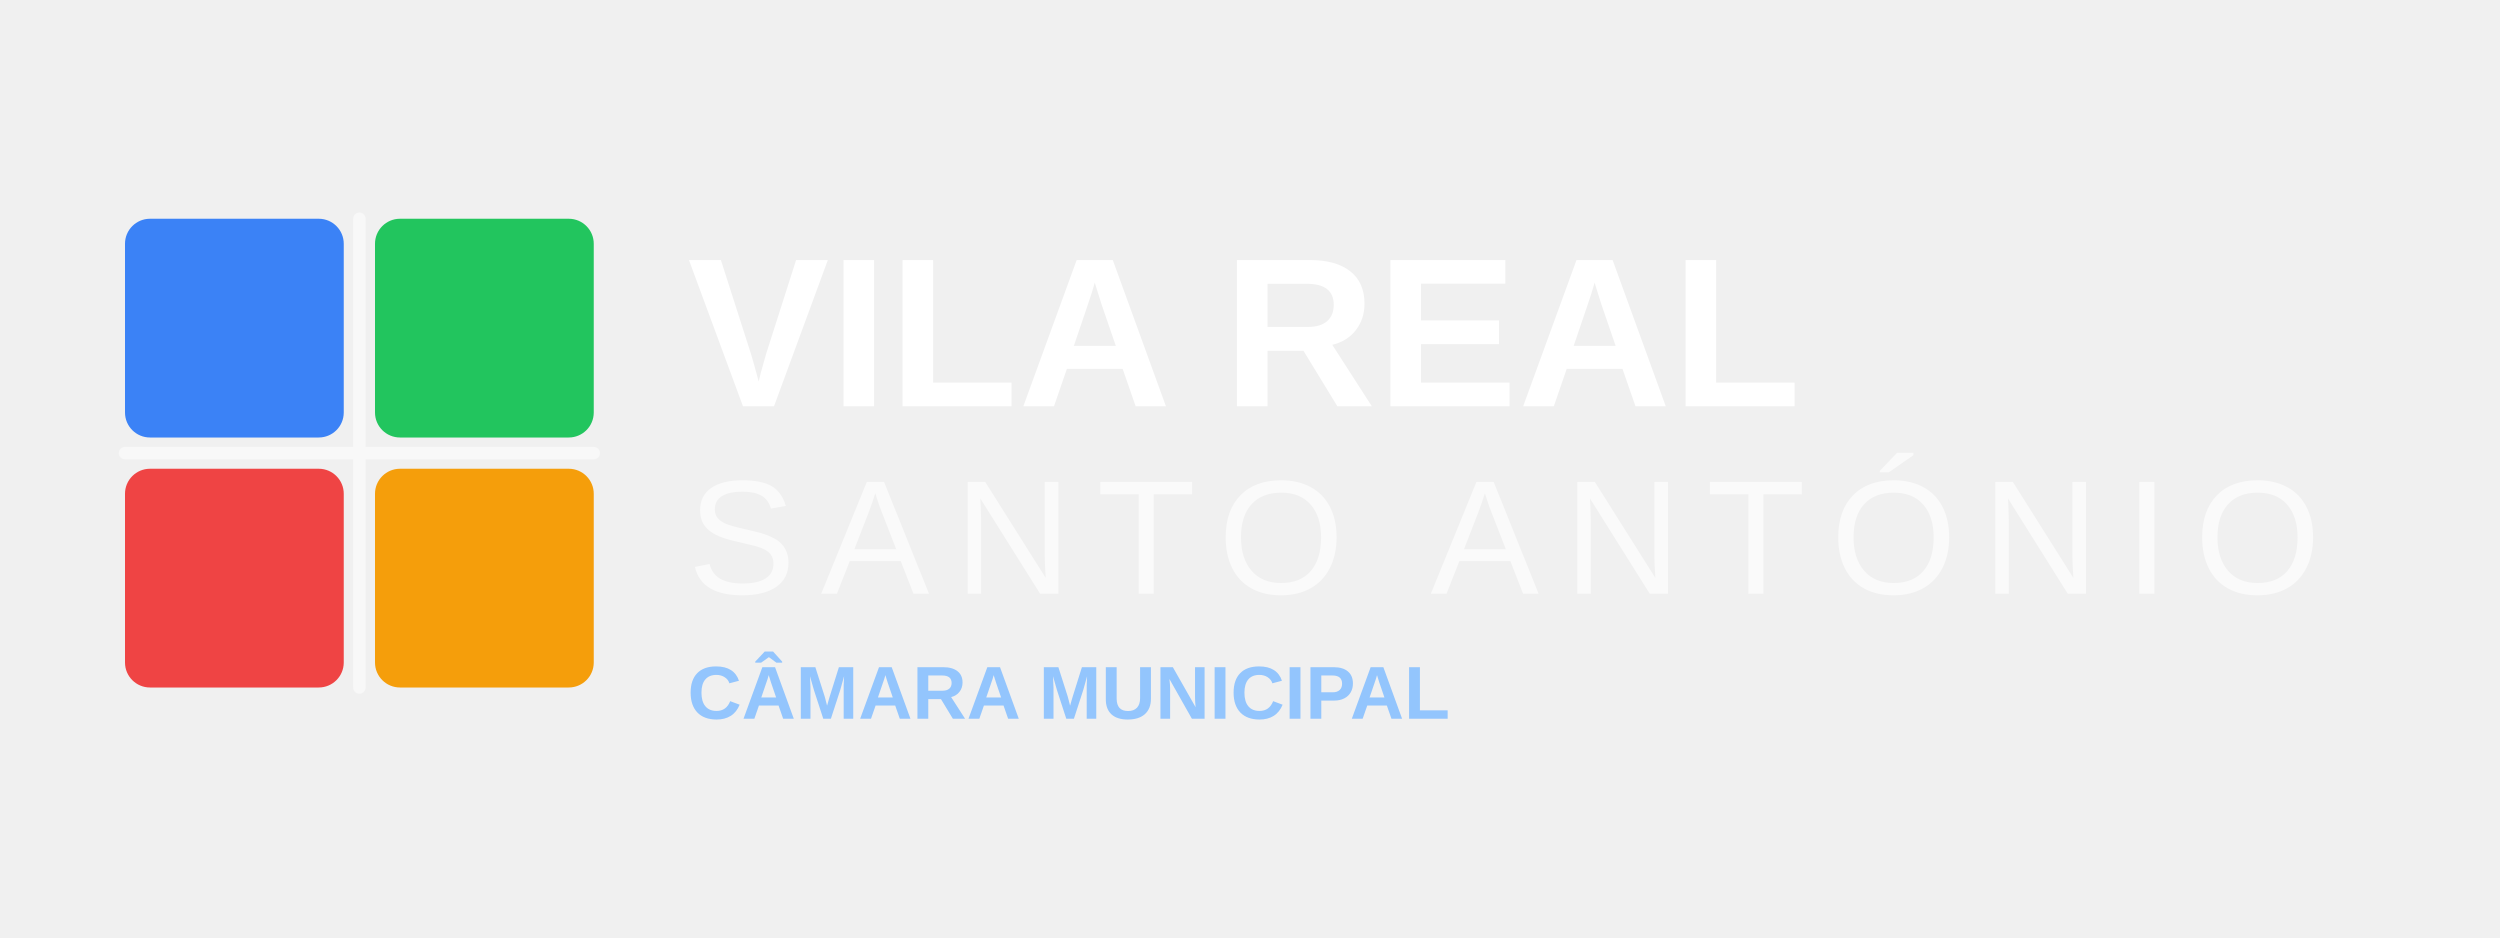
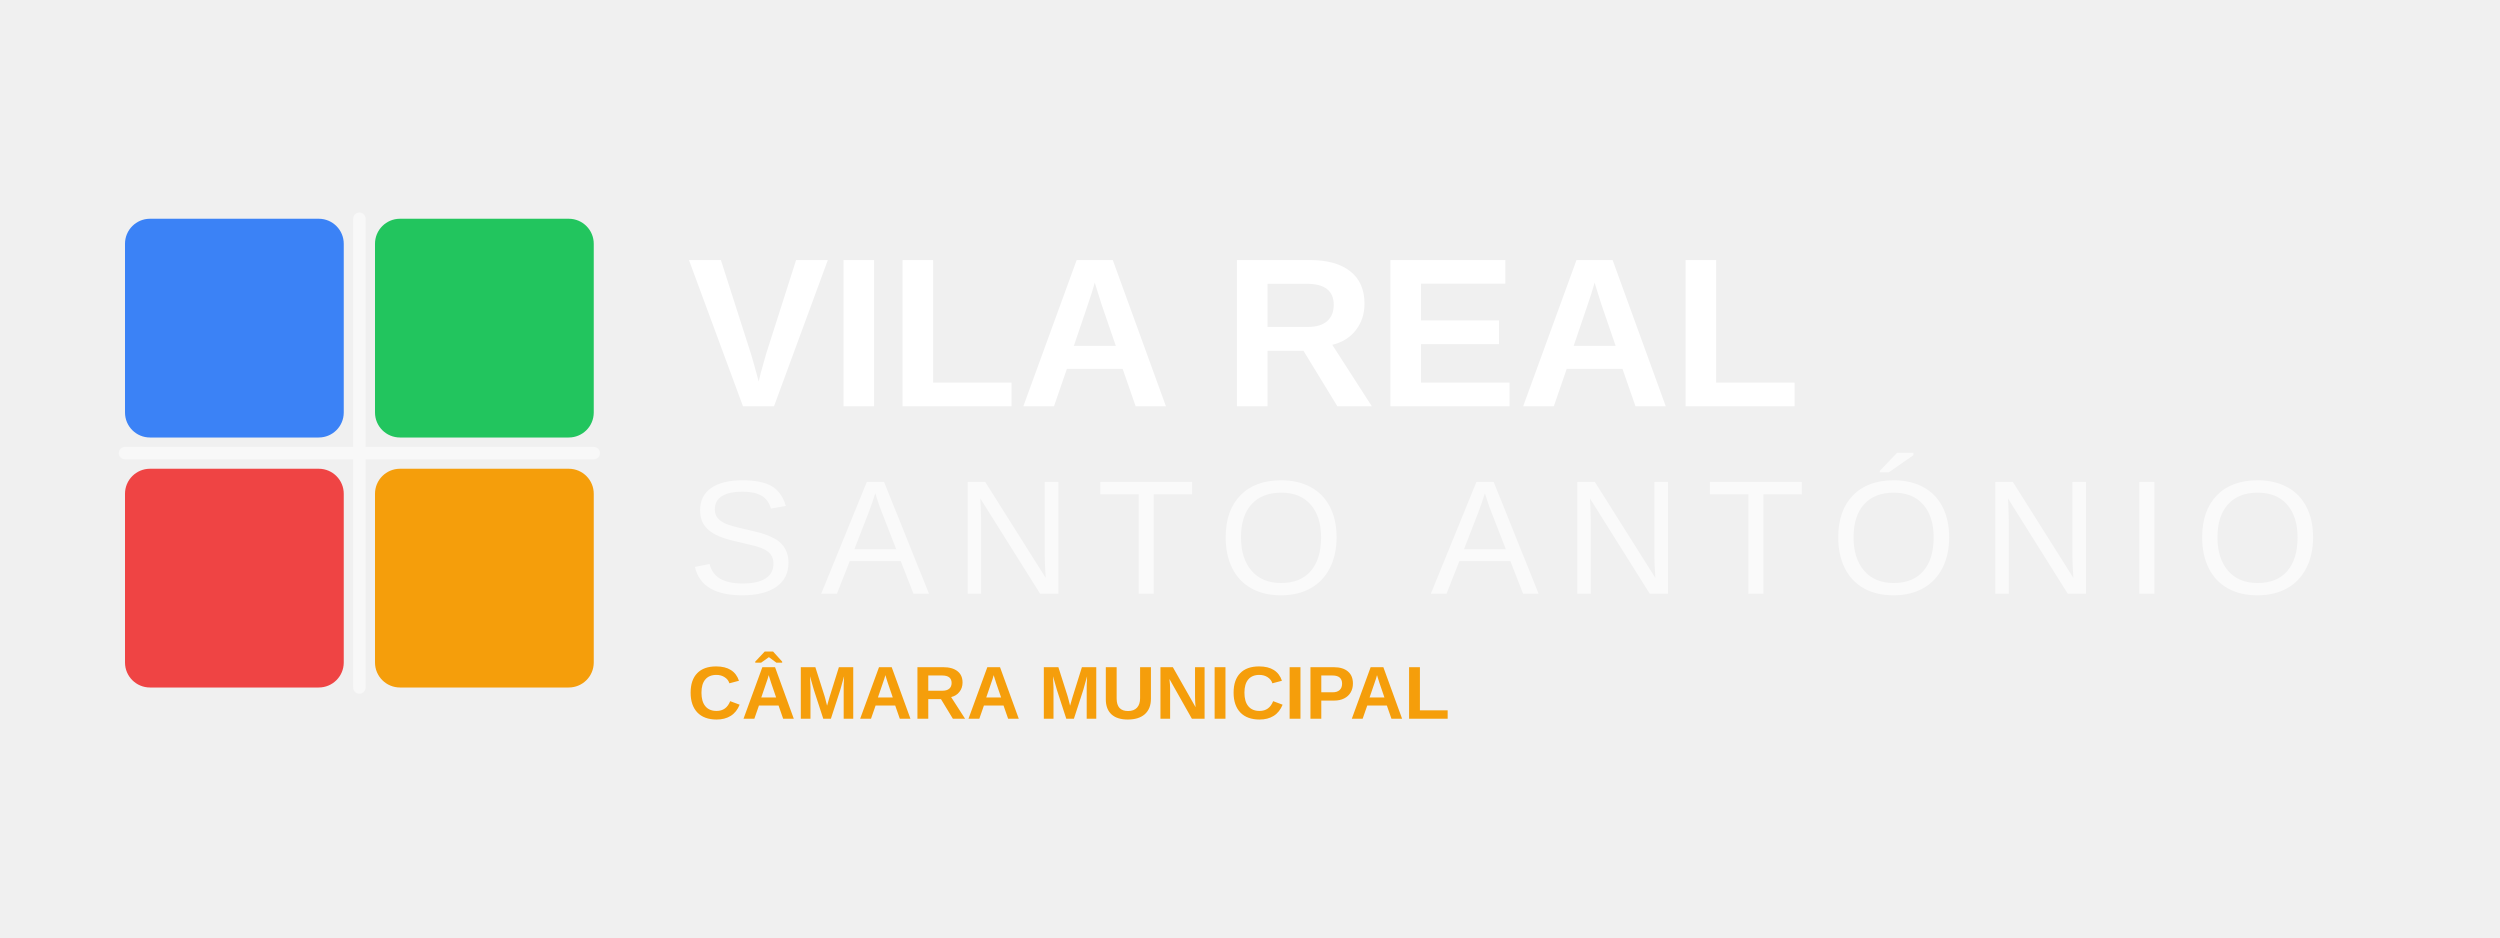
<svg xmlns="http://www.w3.org/2000/svg" viewBox="0 0 400 150">
  <g transform="translate(20,35)">
    <rect x="0" y="0" width="35" height="35" rx="4" fill="#3B82F6" />
    <rect x="40" y="0" width="35" height="35" rx="4" fill="#22C55E" />
    <rect x="0" y="40" width="35" height="35" rx="4" fill="#EF4444" />
    <rect x="40" y="40" width="35" height="35" rx="4" fill="#F59E0B" />
    <path d="M37.5 0 V75 M0 37.5 H75" stroke="rgba(255,255,255,0.5)" stroke-width="2" stroke-linecap="round" />
  </g>
  <text x="110" y="65" font-family="Arial, sans-serif" font-size="34" font-weight="900" fill="#FFFFFF">VILA REAL</text>
  <text x="110" y="95" font-family="Arial, sans-serif" font-size="26" font-weight="300" letter-spacing="4" fill="rgba(255,255,255,0.65)">SANTO ANTÓNIO</text>
-   <text x="110" y="115" font-family="Arial, sans-serif" font-size="12" font-weight="800" fill="#93C5FD">CÂMARA MUNICIPAL</text>
+   <text x="110" y="115" font-family="Arial, sans-serif" font-size="12" font-weight="800" fill="#F59E0B">CÂMARA MUNICIPAL</text>
</svg>
